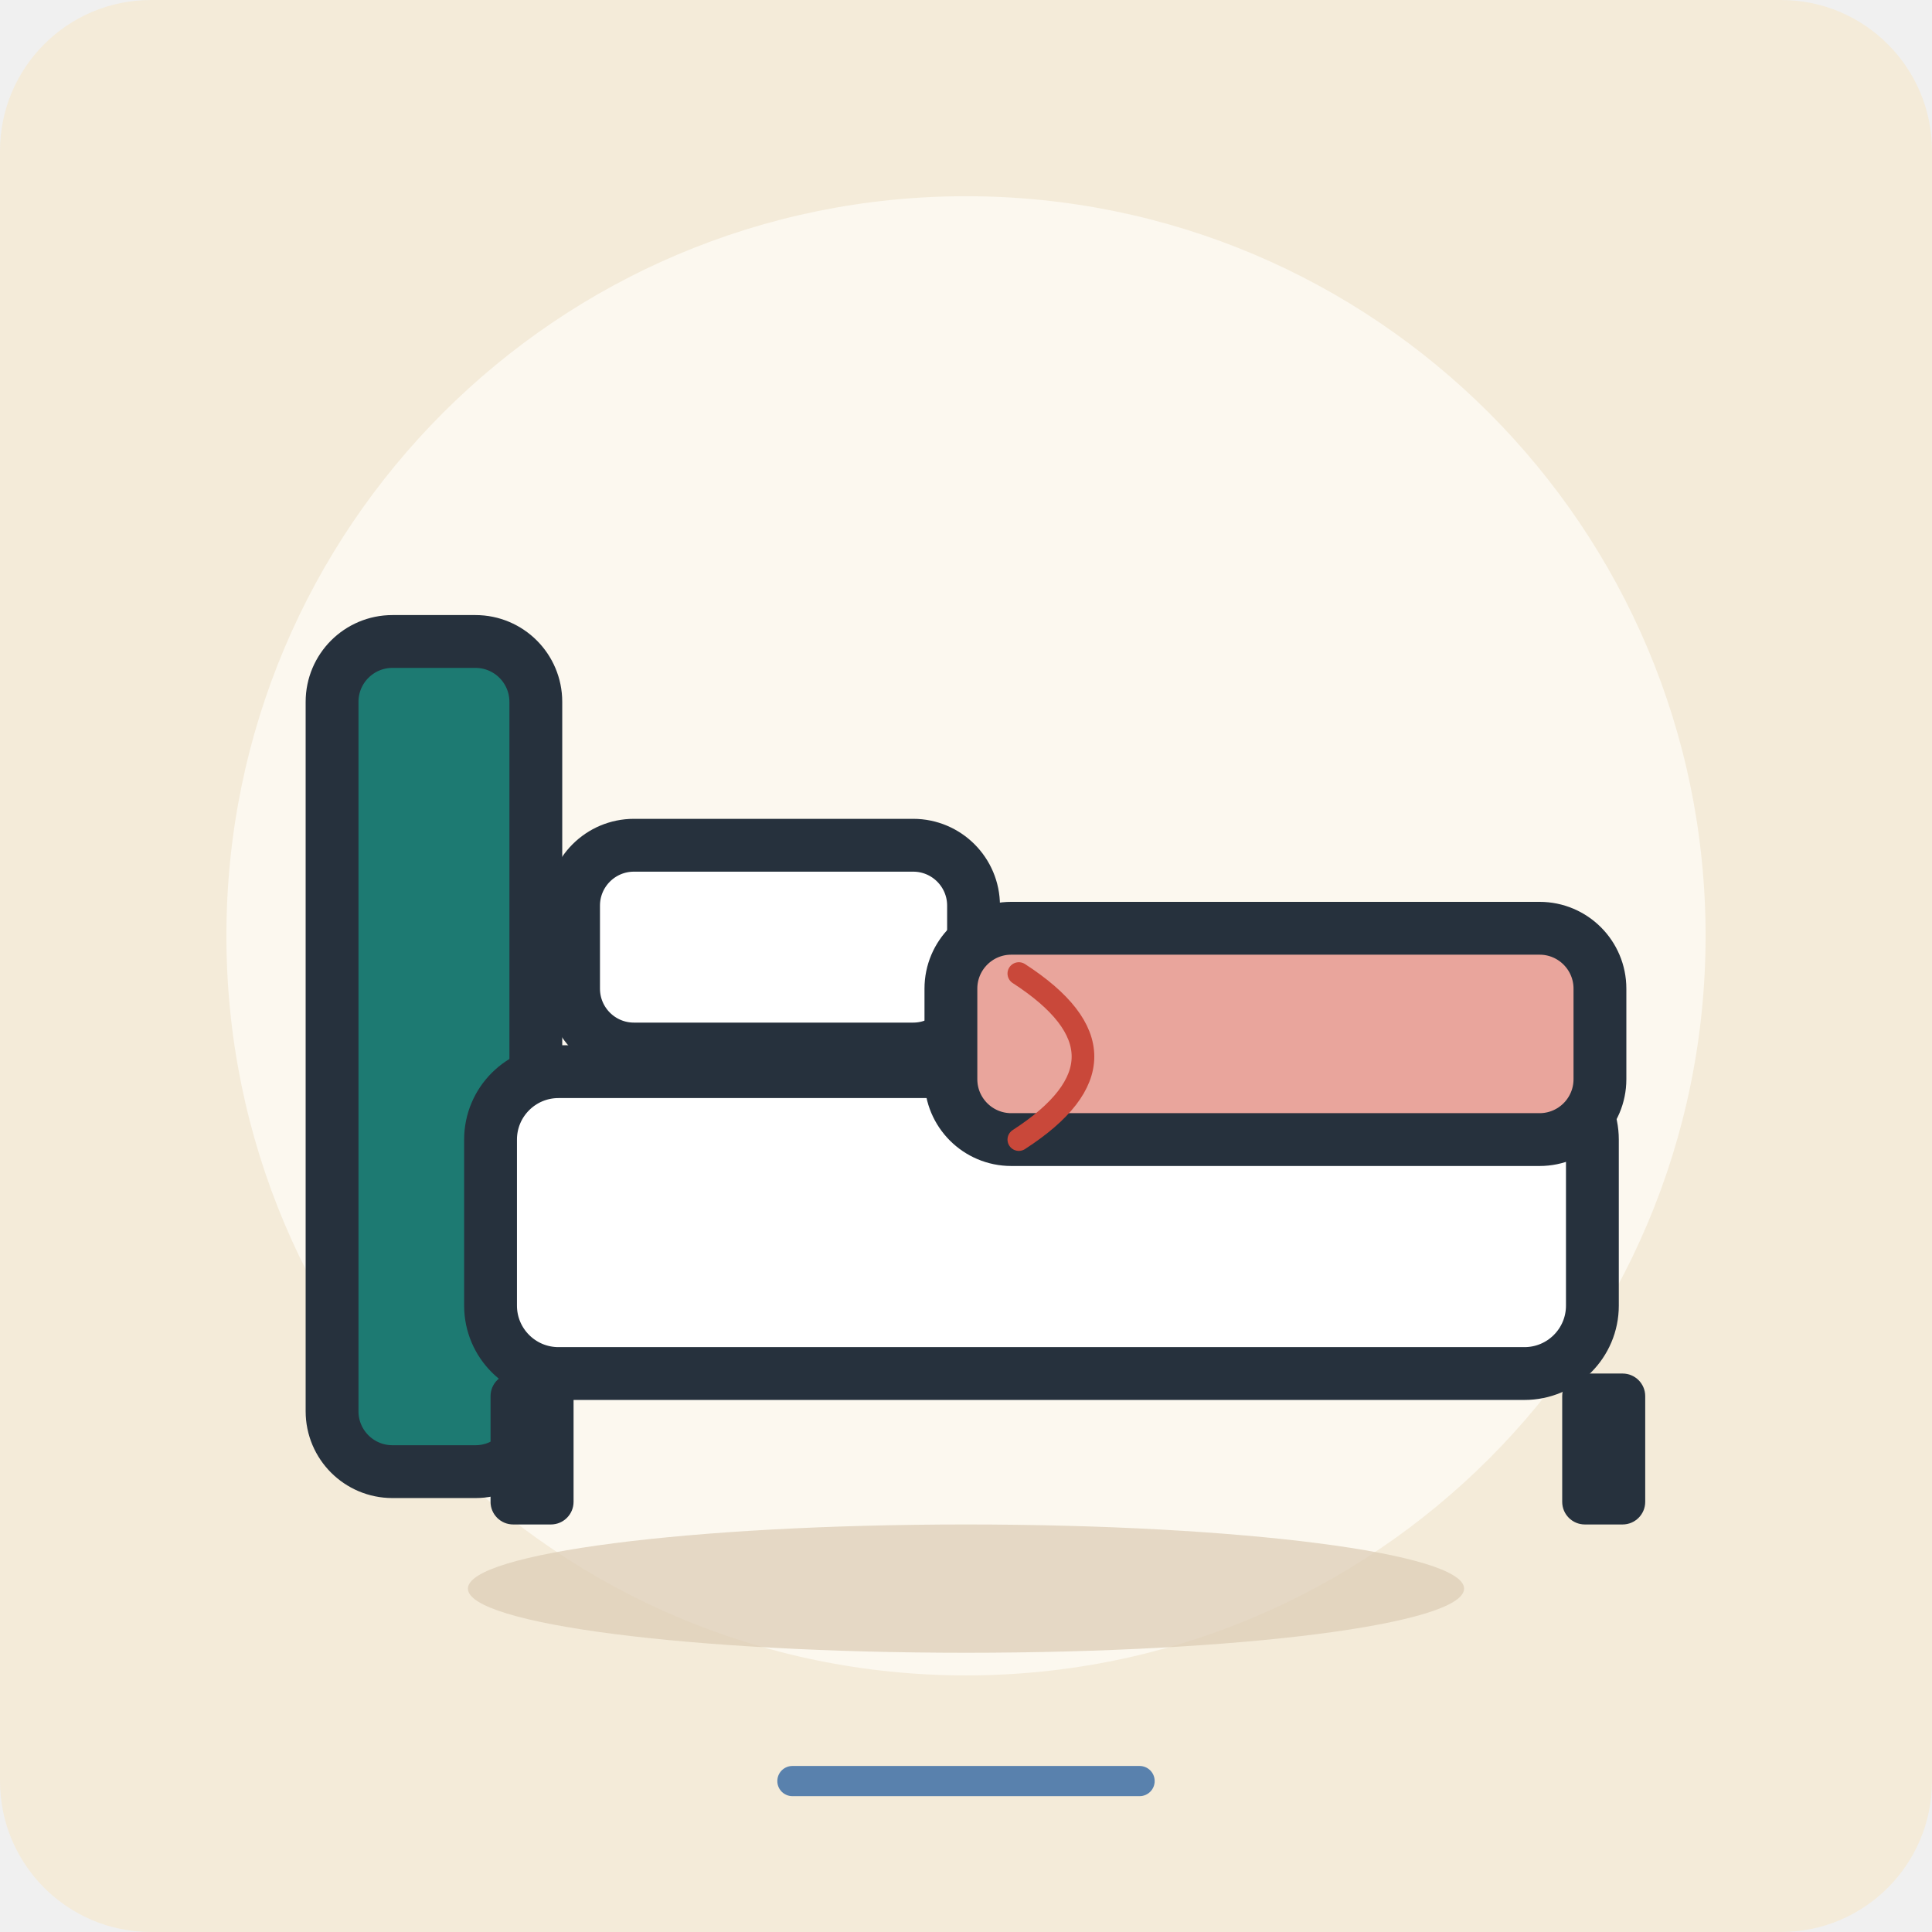
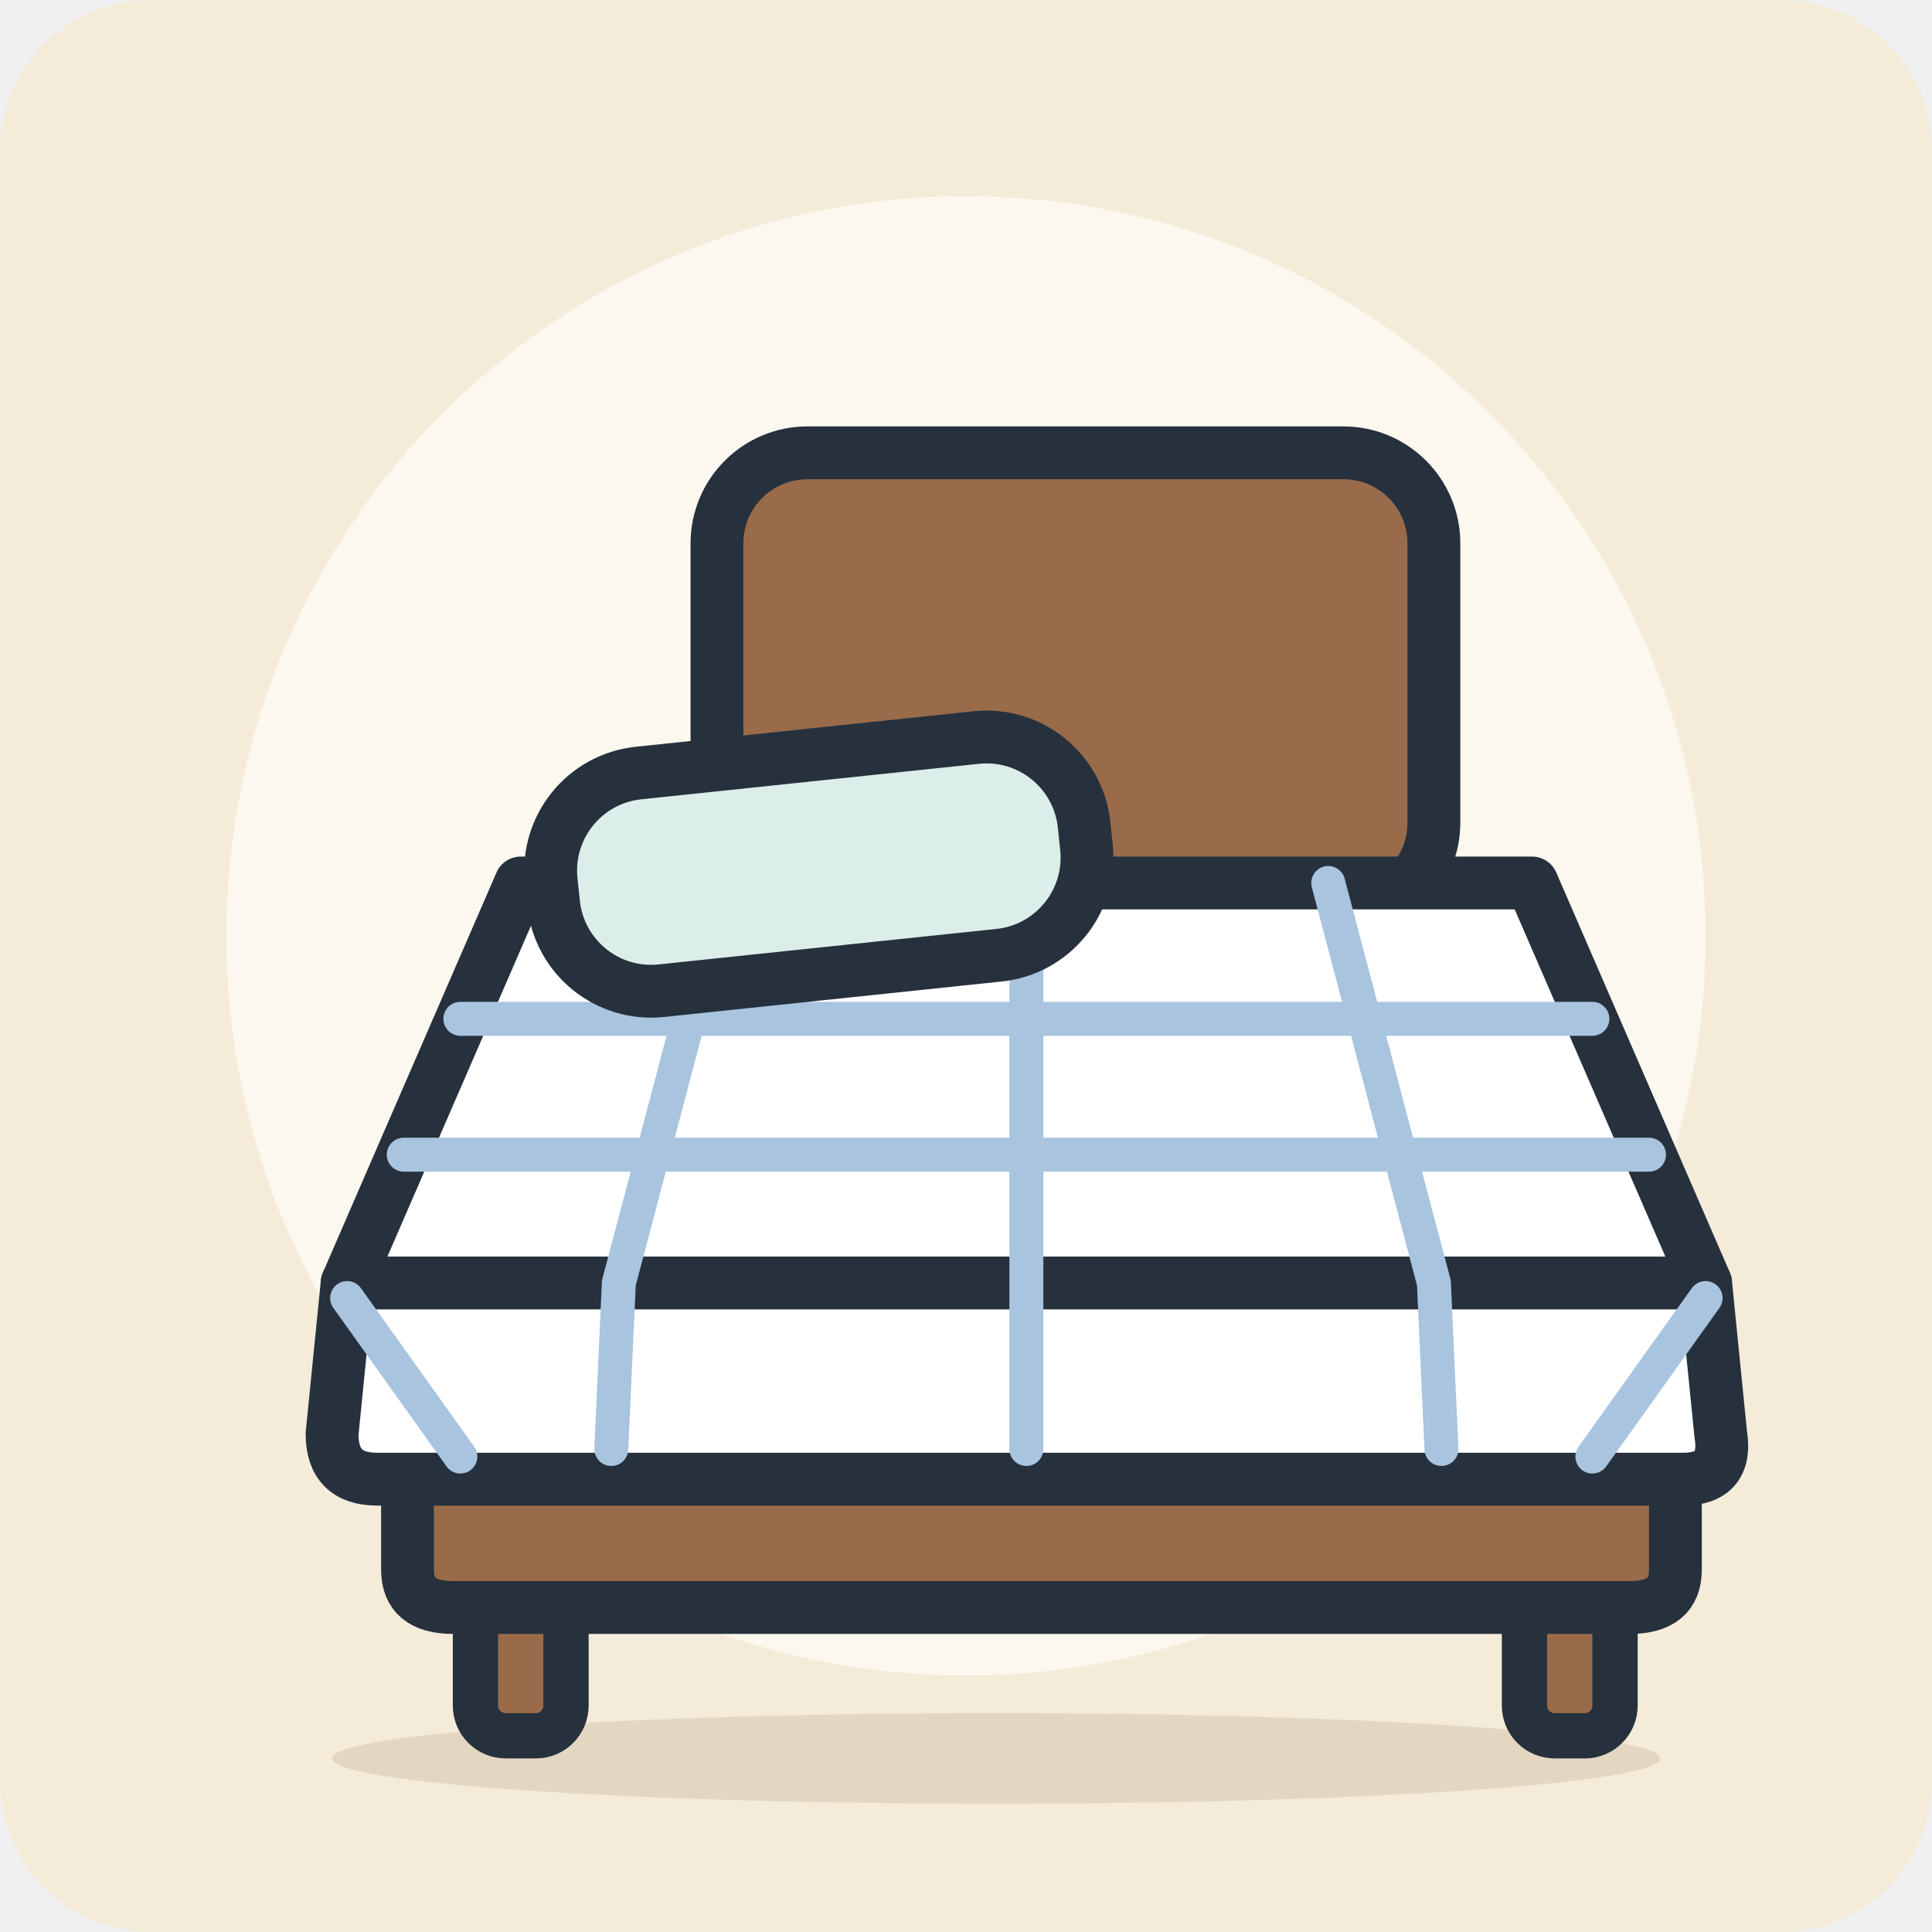
- <svg xmlns="http://www.w3.org/2000/svg" viewBox="0 0 512 512" role="img" aria-label="床上铺着带格子的床单">
+ <svg xmlns="http://www.w3.org/2000/svg" viewBox="0 0 512 512" role="img" aria-label="床上铺着一块带格子的床单，四角掖进床垫，枕头压住一角">
  <rect width="512" height="512" rx="40" fill="#F4EBD9" />
  <circle cx="256" cy="248" r="196" fill="#FCF8EF" />
-   <ellipse cx="256" cy="421" rx="132" ry="17" fill="#DDCEB7" stroke="none" stroke-width="0" opacity="0.75" />
-   <rect x="88" y="170" width="54" height="220" rx="16" fill="#1D7A72" stroke="#26313D" stroke-width="14" />
-   <rect x="130" y="284" width="292" height="80" rx="18" fill="#FFFFFF" stroke="#26313D" stroke-width="14" />
-   <rect x="152" y="224" width="106" height="54" rx="16" fill="#FFFFFF" stroke="#26313D" stroke-width="14" />
-   <rect x="252" y="246" width="172" height="56" rx="16" fill="#E9A59C" stroke="#26313D" stroke-width="14" />
-   <rect x="130" y="364" width="22" height="40" rx="6" fill="#26313D" stroke="#26313D" stroke-width="0" />
-   <rect x="414" y="364" width="22" height="40" rx="6" fill="#26313D" stroke="#26313D" stroke-width="0" />
-   <path d="M 270 258 q 34 22 0 44" fill="none" stroke="#C9483A" stroke-width="6" stroke-linecap="round" stroke-linejoin="round" />
-   <rect x="206" y="468" width="100" height="8" rx="4" fill="#3E6FA6" stroke="none" stroke-width="0" opacity="0.85" />
+   <ellipse cx="264" cy="466" rx="176" ry="12" fill="#DDCEB7" stroke="none" opacity="0.7" />
+   <g stroke="#26313D" stroke-width="14" stroke-linecap="round" stroke-linejoin="round">
+     <rect x="190" y="120" width="190" height="122" rx="24" fill="#9A6B4A" />
+     <rect x="126" y="424" width="24" height="36" rx="8" fill="#9A6B4A" stroke-width="12" />
+     <rect x="404" y="424" width="24" height="36" rx="8" fill="#9A6B4A" stroke-width="12" />
+     <path d="M 108 384 L 444 384 L 444 416 Q 444 426 432 426 L 120 426 Q 108 426 108 416 Z" fill="#9A6B4A" />
+     <path d="M 138 234 L 406 234 L 452 340 L 92 340 Z" fill="#FFFFFF" />
+     <path d="M 92 340 L 452 340 L 456 380 Q 458 392 446 392 L 100 392 Q 88 392 88 380 Z" fill="#FFFFFF" />
+     <path d="M 122 270 L 422 270 M 107 306 L 437 306 M 192 234 L 164 340 L 162 384 M 272 234 L 272 340 L 272 384 M 352 234 L 380 340 L 382 384" fill="none" stroke="#A8C4DF" stroke-width="9" />
+     <path d="M 92 344 L 122 386 M 452 344 L 422 386" fill="none" stroke="#A8C4DF" stroke-width="9" />
+     <rect x="146" y="200" width="142" height="58" rx="26" fill="#DCEEE9" transform="rotate(-6 217 229)" />
+   </g>
</svg>
